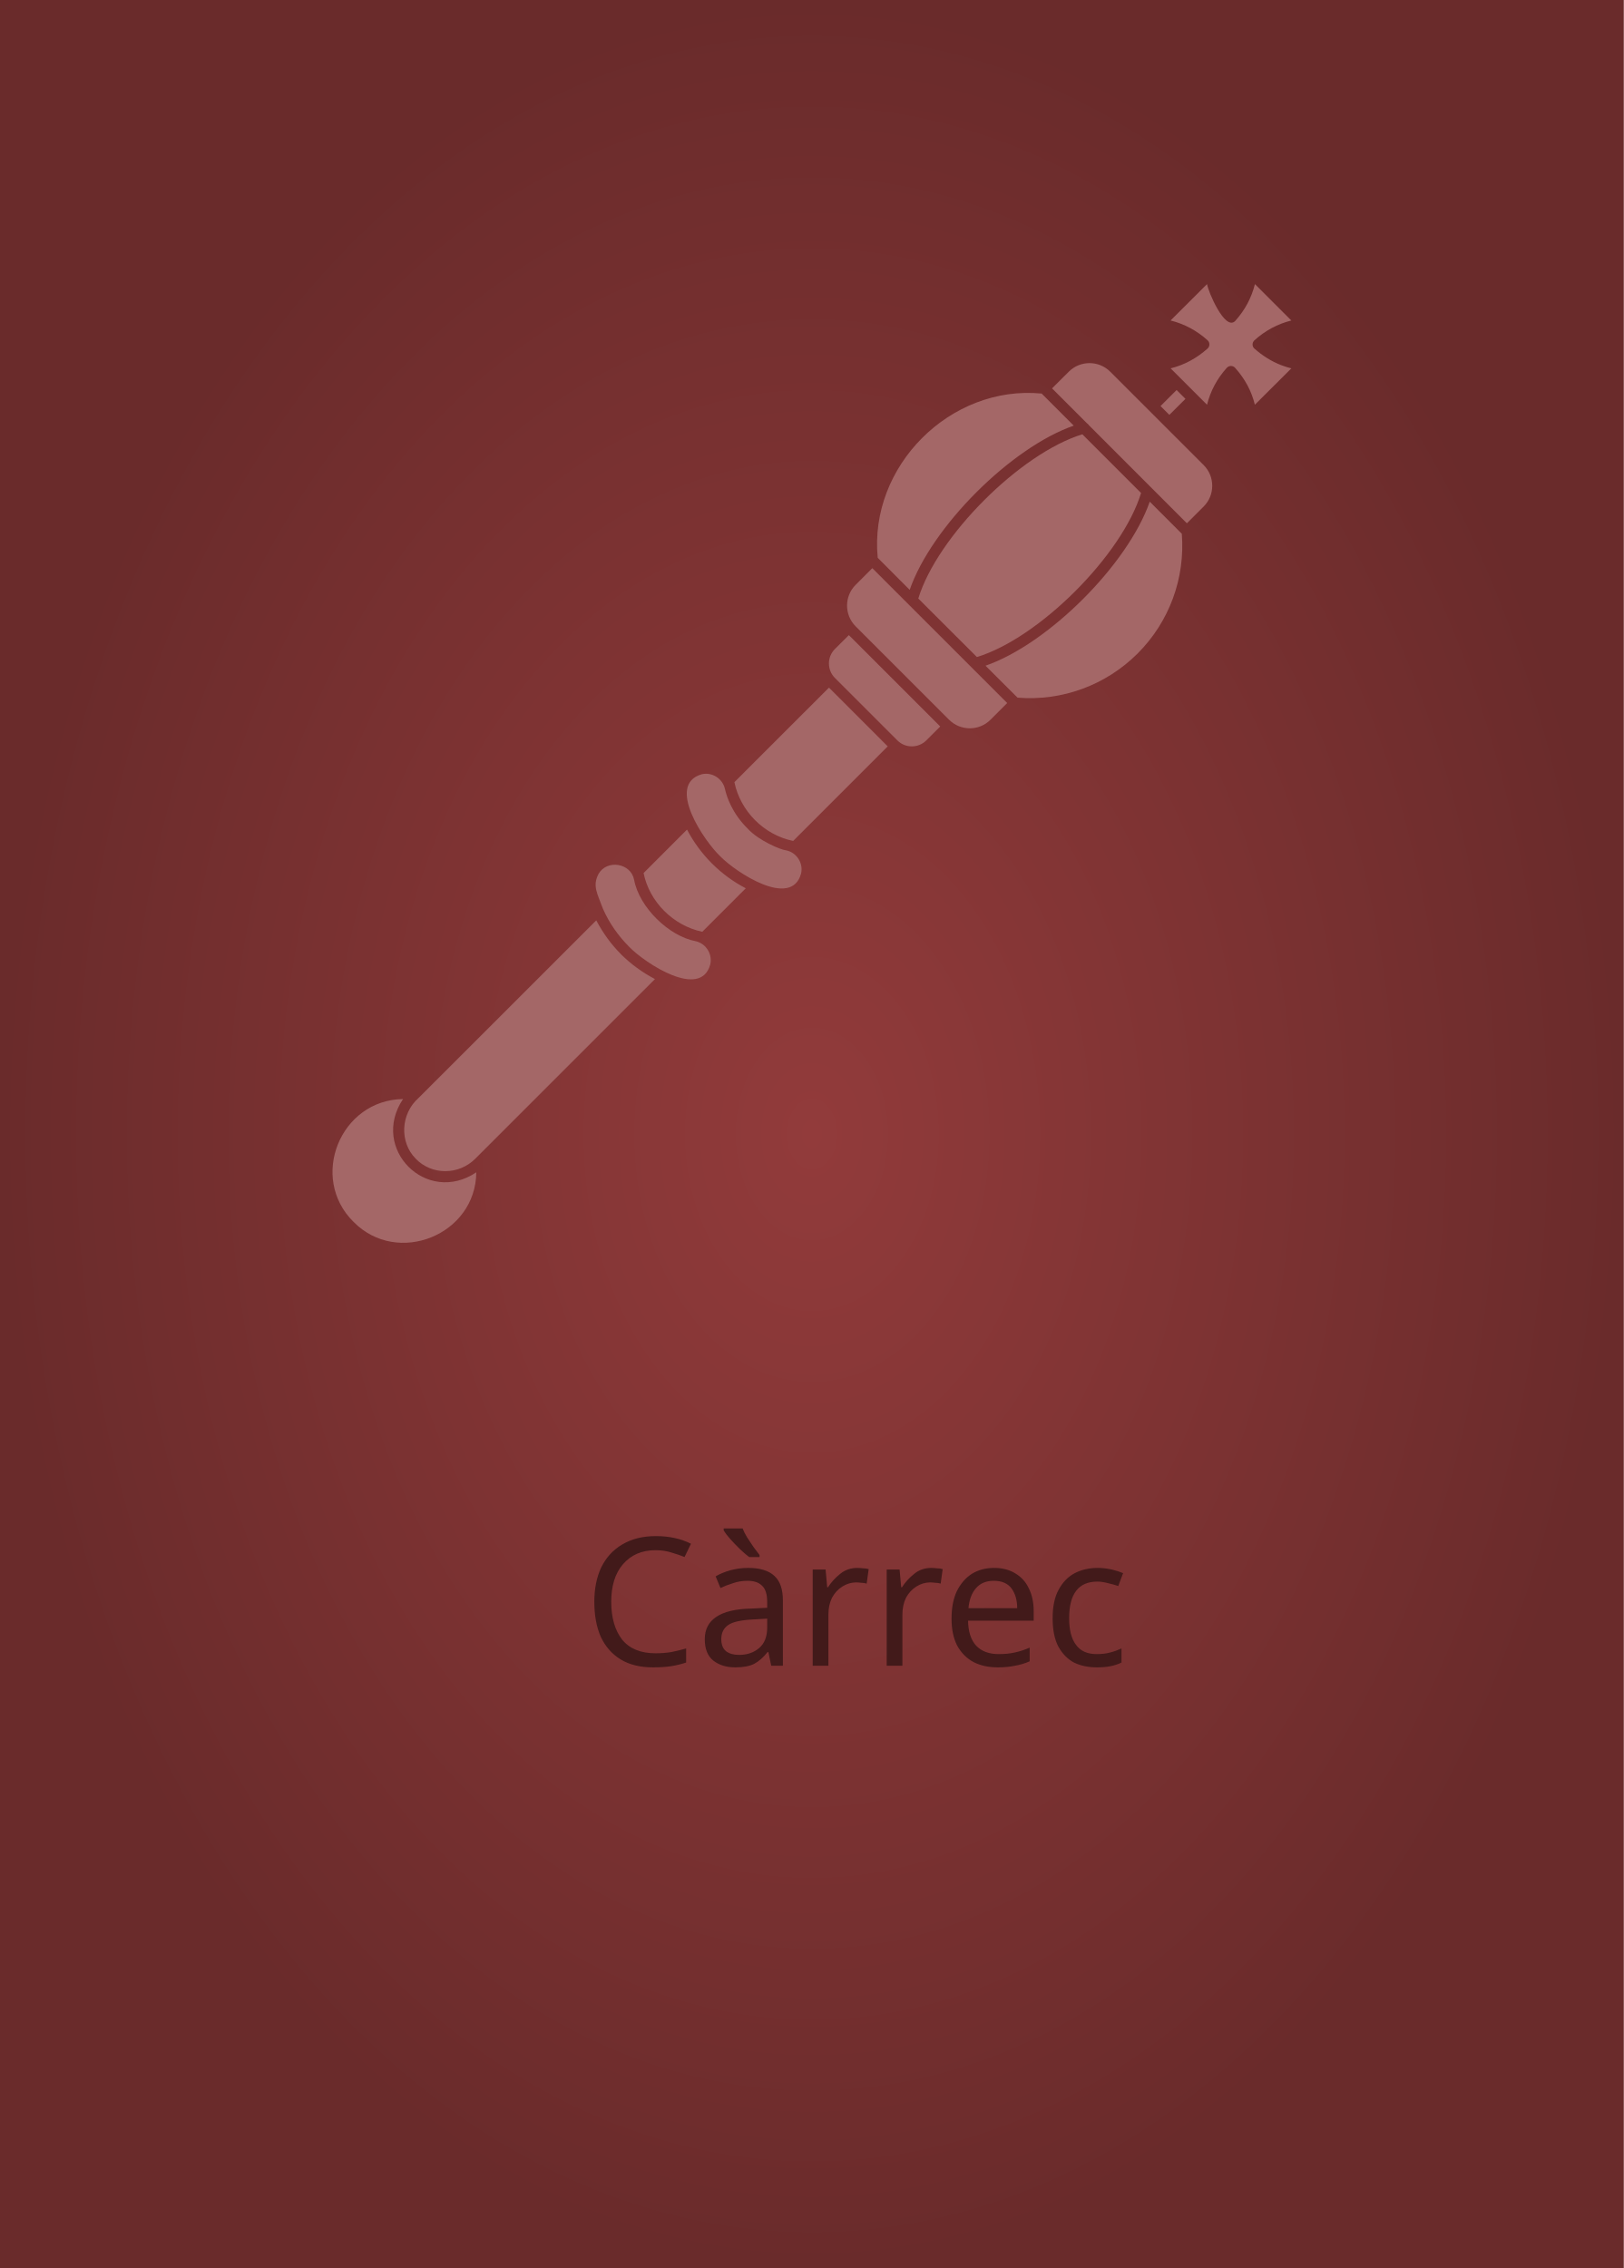
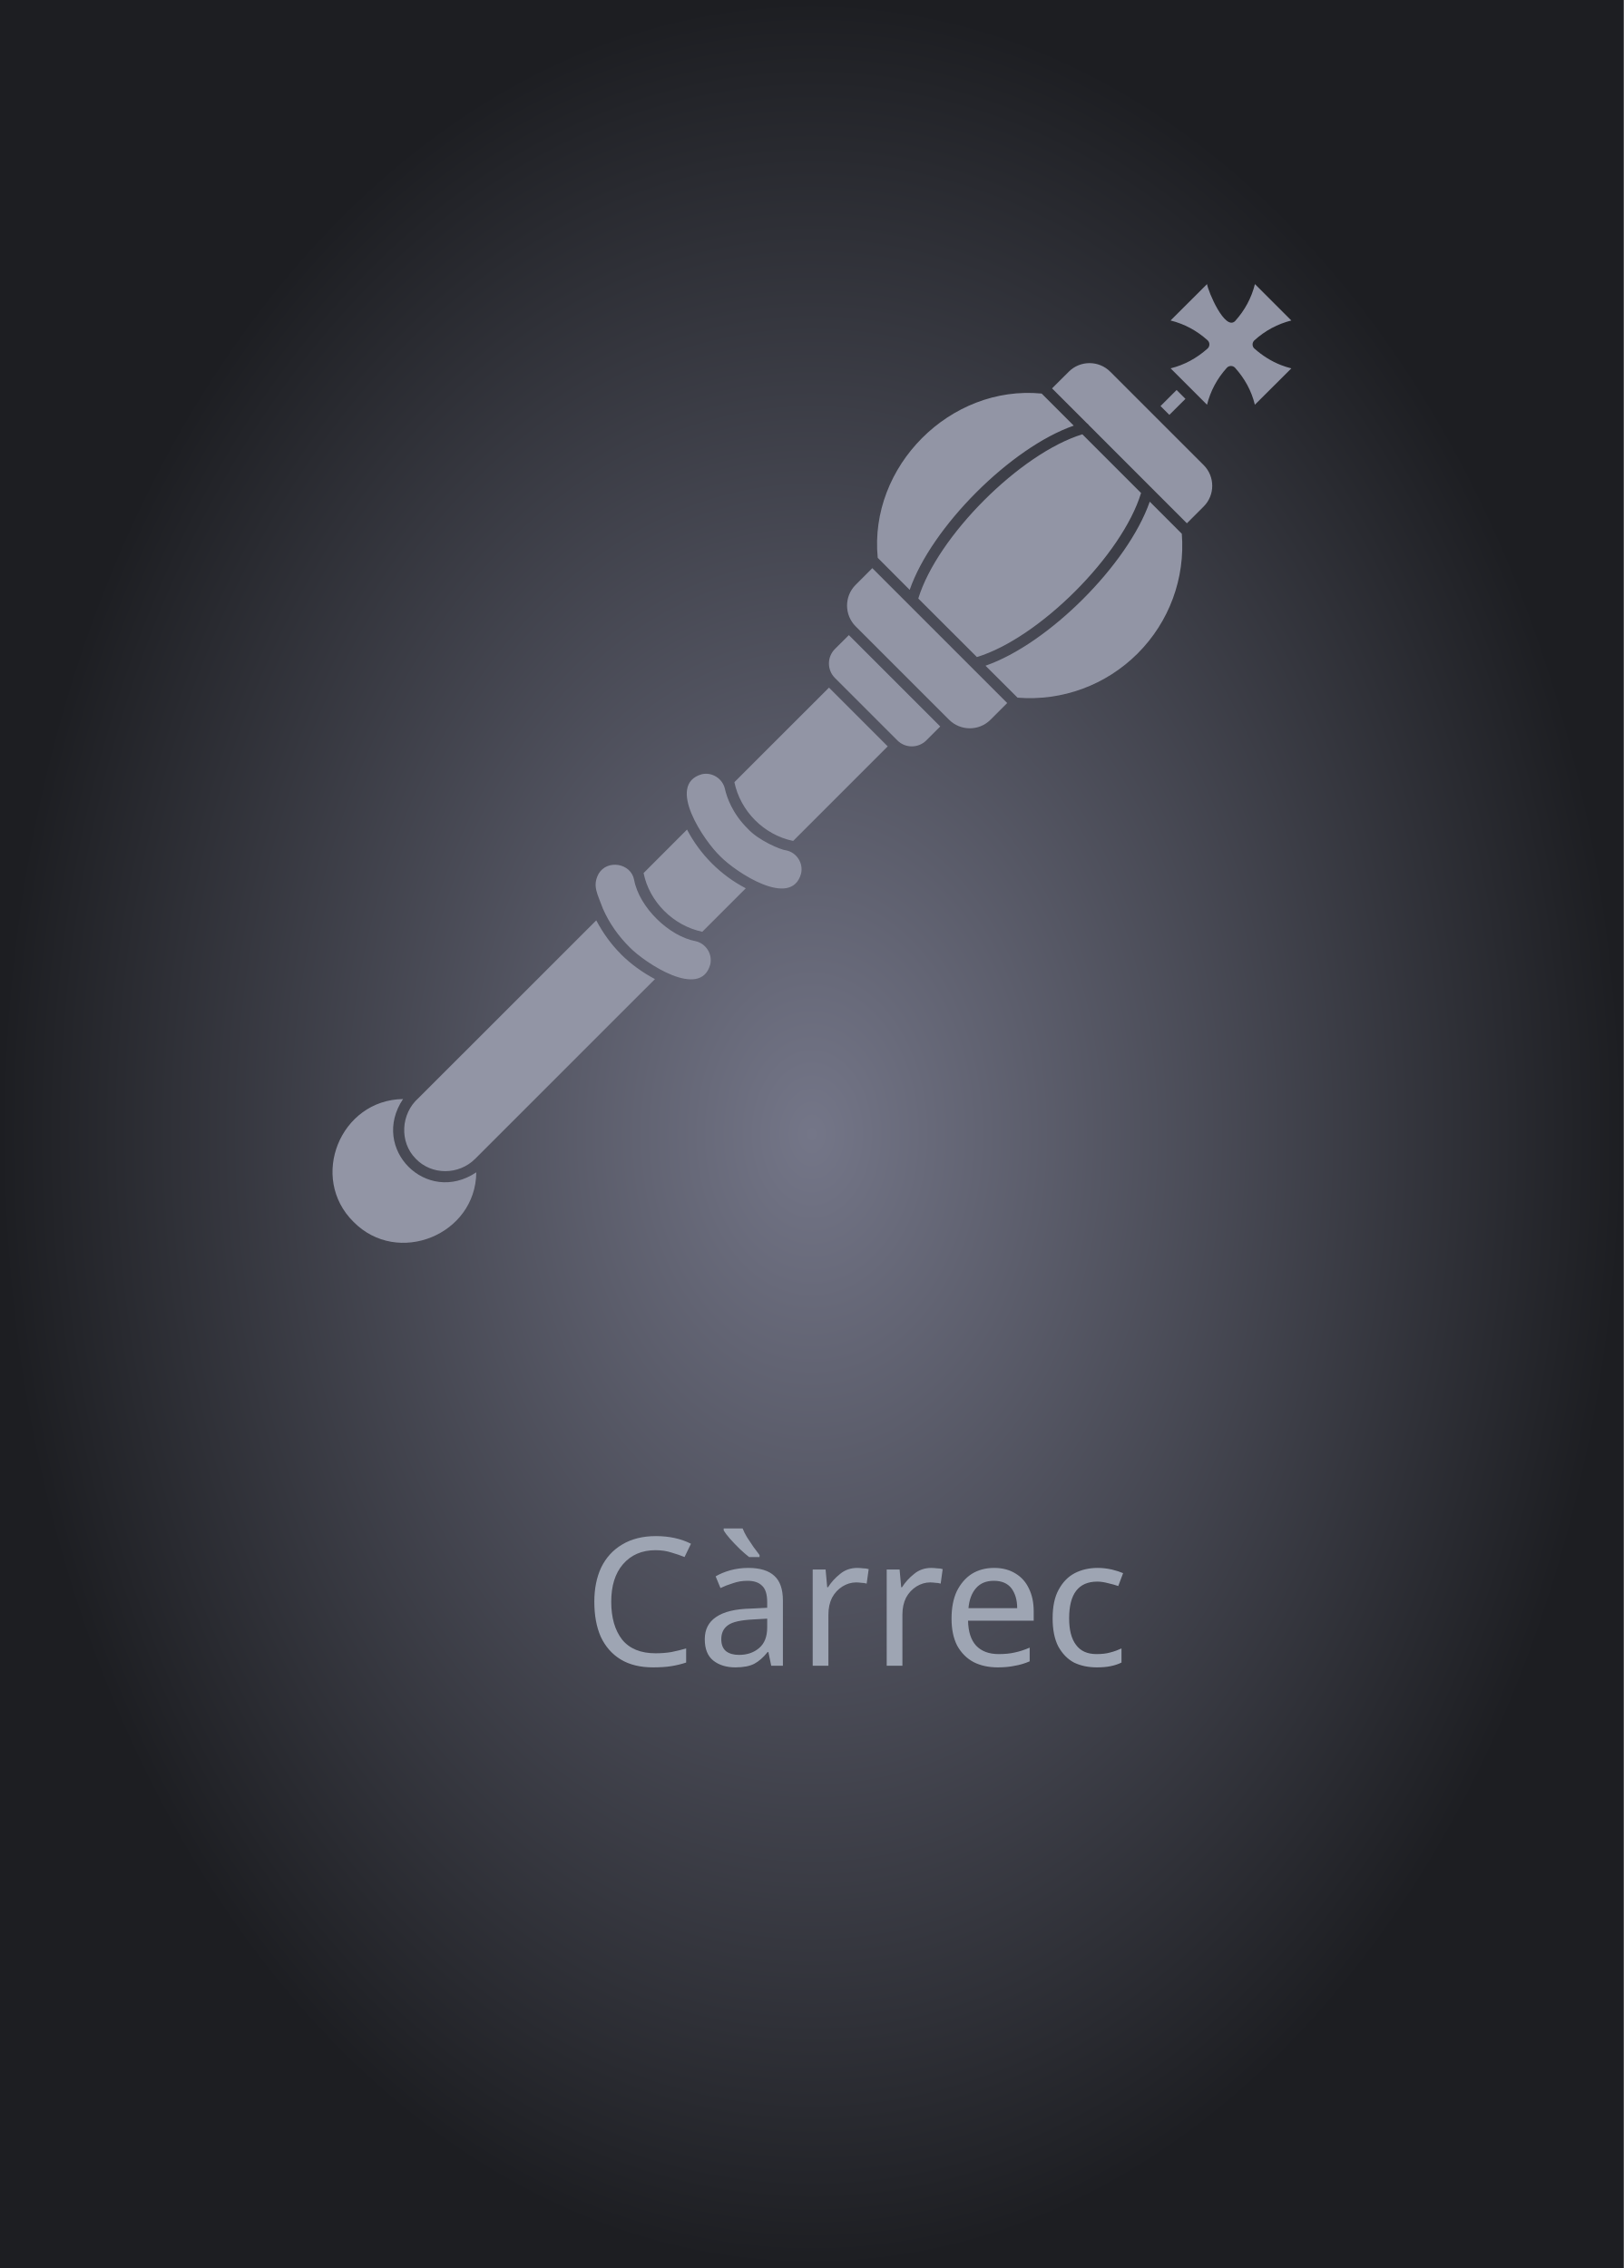
<svg xmlns="http://www.w3.org/2000/svg" xmlns:xlink="http://www.w3.org/1999/xlink" width="63mm" height="88mm" viewBox="0 0 63 88" version="1.1" id="svg3">
  <defs id="defs3">
    <linearGradient id="linearGradient2">
-       <stop style="stop-color:#923b3b;stop-opacity:1;" offset="0" id="stop3" />
-       <stop style="stop-color:#6a2b2b;stop-opacity:1;" offset="1" id="stop4" />
+       <stop style="stop-color:#747688;stop-opacity:1;" offset="0" id="stop3" />
+       <stop style="stop-color:#1d1e22;stop-opacity:1;" offset="1" id="stop4" />
    </linearGradient>
    <radialGradient xlink:href="#linearGradient2" id="radialGradient4" cx="31.5" cy="44" fx="31.5" fy="44" r="31.5" gradientTransform="matrix(1,0,0,1.396825,0,-17.46029)" gradientUnits="userSpaceOnUse" />
  </defs>
  <path id="rect1" style="fill:url(#radialGradient4);fill-opacity:1;stroke-width:0.529" d="M 0,-6.6639056e-5 V 88 H 63 V -6.6639056e-5 Z" />
-   <text xml:space="preserve" style="font-style:normal;font-variant:normal;font-weight:normal;font-stretch:normal;font-size:6.956px;font-family:Grenze;-inkscape-font-specification:'Grenze, @wght=800';font-variant-ligatures:normal;font-variant-caps:normal;font-variant-numeric:normal;font-variant-east-asian:normal;font-variation-settings:'wght' 800;writing-mode:lr-tb;direction:ltr;fill:#421a1a;fill-opacity:1;stroke-width:0.773" x="22.638" y="64.633" id="text1">
-     <tspan id="tspan1" style="font-style:normal;font-variant:normal;font-weight:normal;font-stretch:normal;font-size:6.956px;font-family:Grenze;-inkscape-font-specification:'Grenze, @wght=800';font-variant-ligatures:normal;font-variant-caps:normal;font-variant-numeric:normal;font-variant-east-asian:normal;font-variation-settings:'wght' 800;fill:#421a1a;fill-opacity:1;stroke-width:0.773" x="22.638" y="64.633">Càrrec</tspan>
+   <text xml:space="preserve" style="font-style:normal;font-variant:normal;font-weight:normal;font-stretch:normal;font-size:6.956px;font-family:Grenze;-inkscape-font-specification:'Grenze, @wght=800';font-variant-ligatures:normal;font-variant-caps:normal;font-variant-numeric:normal;font-variant-east-asian:normal;font-variation-settings:'wght' 800;writing-mode:lr-tb;direction:ltr;fill:#9ea5b3;fill-opacity:1;stroke-width:0.773" x="22.638" y="64.633" id="text1">
+     <tspan id="tspan1" style="font-style:normal;font-variant:normal;font-weight:normal;font-stretch:normal;font-size:6.956px;font-family:Grenze;-inkscape-font-specification:'Grenze, @wght=800';font-variant-ligatures:normal;font-variant-caps:normal;font-variant-numeric:normal;font-variant-east-asian:normal;font-variation-settings:'wght' 800;fill:#9ea5b3;fill-opacity:1;stroke-width:0.773" x="22.638" y="64.633">Càrrec</tspan>
  </text>
-   <path d="m 27.555,37.426 c -0.376,1.365 -2.523,-0.054 -3.126,-0.671 -0.44,-0.437 -0.793,-0.939 -1.038,-1.499 -0.204,-0.568 -0.423,-0.879 -0.164,-1.356 0.329,-0.561 1.251,-0.414 1.375,0.236 0.197,1.07 1.356,2.19 2.384,2.382 0.405,0.09 0.666,0.501 0.57,0.907 z m -0.9,-5.238 -1.685,1.687 c 0.223,1.114 1.151,2.043 2.278,2.278 l 1.687,-1.687 c -0.973,-0.505 -1.773,-1.308 -2.28,-2.278 z m -2.561,4.836 C 23.706,36.639 23.389,36.193 23.134,35.711 l -6.899,6.896 c -0.687,0.606 -0.747,1.706 -0.106,2.351 0.614,0.643 1.667,0.647 2.312,0 L 25.411,37.989 C 24.928,37.734 24.482,37.413 24.093,37.026 Z M 35.294,22.887 c 0.845,-2.441 3.926,-5.522 6.365,-6.372 l -1.245,-1.245 c -3.548,-0.342 -6.707,2.826 -6.36,6.373 z M 15.637,42.644 c -2.434,0.032 -3.659,3.05 -1.92,4.766 1.707,1.733 4.742,0.505 4.762,-1.923 -1.927,1.293 -4.133,-0.914 -2.842,-2.843 z m 14.873,-9.648 c -0.216,-0.016 -1.094,-0.392 -1.5,-0.844 -0.597,-0.587 -0.81,-1.217 -0.884,-1.541 -0.09,-0.404 -0.503,-0.665 -0.904,-0.568 -1.4,0.404 0.112,2.61 0.728,3.188 0.6,0.614 2.749,2.036 3.129,0.669 0.097,-0.402 -0.164,-0.818 -0.57,-0.904 z m 7.392,-7.502 c 2.412,-0.734 5.633,-3.951 6.369,-6.365 l -2.278,-2.278 c -2.41,0.74 -5.628,3.959 -6.365,6.372 z m 5.173,-11.072 c -0.443,-0.443 -1.164,-0.443 -1.606,-0.002 l -0.652,0.649 1.356,1.356 c 0.028,0.018 0.054,0.041 0.073,0.073 0.891,0.889 2.936,2.936 3.803,3.806 l 0.652,-0.652 c 0.442,-0.442 0.442,-1.164 -0.002,-1.607 z m 2.575,0.71 -0.624,0.624 0.343,0.341 0.624,-0.621 z m -1.042,4.333 c -0.85,2.437 -3.932,5.518 -6.372,6.365 l 1.243,1.24 c 1.733,0.139 3.426,-0.484 4.659,-1.714 1.229,-1.23 1.849,-2.918 1.714,-4.646 z m 4.059,-5.94 c -0.045,-0.041 -0.07,-0.098 -0.07,-0.16 0,-0.06 0.026,-0.117 0.07,-0.159 0.42,-0.38 0.903,-0.637 1.434,-0.771 l -1.412,-1.412 c -0.134,0.534 -0.39,1.013 -0.769,1.434 -0.395,0.393 -1.047,-1.145 -1.089,-1.434 l -1.415,1.412 c 0.534,0.134 1.016,0.39 1.436,0.769 0.045,0.041 0.07,0.098 0.07,0.159 0,0.062 -0.026,0.12 -0.07,0.16 -0.421,0.376 -0.9,0.637 -1.434,0.769 l 1.412,1.412 c 0.134,-0.533 0.39,-1.014 0.769,-1.434 0.041,-0.045 0.098,-0.07 0.159,-0.07 0.062,0 0.12,0.026 0.16,0.07 0.377,0.42 0.639,0.898 0.768,1.434 l 1.416,-1.411 c -0.137,-0.034 -0.272,-0.078 -0.405,-0.129 -0.37,-0.145 -0.718,-0.363 -1.029,-0.64 z M 32.392,25.183 c -0.308,0.308 -0.308,0.812 0,1.121 l 2.426,2.426 c 0.308,0.307 0.81,0.307 1.121,-0.002 l 0.54,-0.54 -3.545,-3.545 z m 0.804,-2.489 c -0.443,0.442 -0.442,1.164 0,1.607 l 3.625,3.624 c 0.443,0.443 1.164,0.446 1.607,0.002 l 0.649,-0.649 -5.233,-5.233 z m -4.703,7.655 c 0.233,1.124 1.143,2.045 2.28,2.28 L 34.442,28.96 32.163,26.68 Z" id="path1" style="stroke-width:0.031;fill:#a46767;fill-opacity:1" />
+   <path d="m 27.555,37.426 c -0.376,1.365 -2.523,-0.054 -3.126,-0.671 -0.44,-0.437 -0.793,-0.939 -1.038,-1.499 -0.204,-0.568 -0.423,-0.879 -0.164,-1.356 0.329,-0.561 1.251,-0.414 1.375,0.236 0.197,1.07 1.356,2.19 2.384,2.382 0.405,0.09 0.666,0.501 0.57,0.907 z m -0.9,-5.238 -1.685,1.687 c 0.223,1.114 1.151,2.043 2.278,2.278 l 1.687,-1.687 c -0.973,-0.505 -1.773,-1.308 -2.28,-2.278 z m -2.561,4.836 C 23.706,36.639 23.389,36.193 23.134,35.711 l -6.899,6.896 c -0.687,0.606 -0.747,1.706 -0.106,2.351 0.614,0.643 1.667,0.647 2.312,0 L 25.411,37.989 C 24.928,37.734 24.482,37.413 24.093,37.026 Z M 35.294,22.887 c 0.845,-2.441 3.926,-5.522 6.365,-6.372 l -1.245,-1.245 c -3.548,-0.342 -6.707,2.826 -6.36,6.373 z M 15.637,42.644 c -2.434,0.032 -3.659,3.05 -1.92,4.766 1.707,1.733 4.742,0.505 4.762,-1.923 -1.927,1.293 -4.133,-0.914 -2.842,-2.843 z m 14.873,-9.648 c -0.216,-0.016 -1.094,-0.392 -1.5,-0.844 -0.597,-0.587 -0.81,-1.217 -0.884,-1.541 -0.09,-0.404 -0.503,-0.665 -0.904,-0.568 -1.4,0.404 0.112,2.61 0.728,3.188 0.6,0.614 2.749,2.036 3.129,0.669 0.097,-0.402 -0.164,-0.818 -0.57,-0.904 z m 7.392,-7.502 c 2.412,-0.734 5.633,-3.951 6.369,-6.365 l -2.278,-2.278 c -2.41,0.74 -5.628,3.959 -6.365,6.372 z m 5.173,-11.072 c -0.443,-0.443 -1.164,-0.443 -1.606,-0.002 l -0.652,0.649 1.356,1.356 c 0.028,0.018 0.054,0.041 0.073,0.073 0.891,0.889 2.936,2.936 3.803,3.806 l 0.652,-0.652 c 0.442,-0.442 0.442,-1.164 -0.002,-1.607 z m 2.575,0.71 -0.624,0.624 0.343,0.341 0.624,-0.621 z m -1.042,4.333 c -0.85,2.437 -3.932,5.518 -6.372,6.365 l 1.243,1.24 c 1.733,0.139 3.426,-0.484 4.659,-1.714 1.229,-1.23 1.849,-2.918 1.714,-4.646 z m 4.059,-5.94 c -0.045,-0.041 -0.07,-0.098 -0.07,-0.16 0,-0.06 0.026,-0.117 0.07,-0.159 0.42,-0.38 0.903,-0.637 1.434,-0.771 l -1.412,-1.412 c -0.134,0.534 -0.39,1.013 -0.769,1.434 -0.395,0.393 -1.047,-1.145 -1.089,-1.434 l -1.415,1.412 c 0.534,0.134 1.016,0.39 1.436,0.769 0.045,0.041 0.07,0.098 0.07,0.159 0,0.062 -0.026,0.12 -0.07,0.16 -0.421,0.376 -0.9,0.637 -1.434,0.769 l 1.412,1.412 c 0.134,-0.533 0.39,-1.014 0.769,-1.434 0.041,-0.045 0.098,-0.07 0.159,-0.07 0.062,0 0.12,0.026 0.16,0.07 0.377,0.42 0.639,0.898 0.768,1.434 l 1.416,-1.411 c -0.137,-0.034 -0.272,-0.078 -0.405,-0.129 -0.37,-0.145 -0.718,-0.363 -1.029,-0.64 z M 32.392,25.183 c -0.308,0.308 -0.308,0.812 0,1.121 l 2.426,2.426 c 0.308,0.307 0.81,0.307 1.121,-0.002 l 0.54,-0.54 -3.545,-3.545 z m 0.804,-2.489 c -0.443,0.442 -0.442,1.164 0,1.607 l 3.625,3.624 c 0.443,0.443 1.164,0.446 1.607,0.002 l 0.649,-0.649 -5.233,-5.233 z m -4.703,7.655 c 0.233,1.124 1.143,2.045 2.28,2.28 L 34.442,28.96 32.163,26.68 Z" id="path1" style="stroke-width:0.031;fill:#9295a5;fill-opacity:1" />
</svg>
